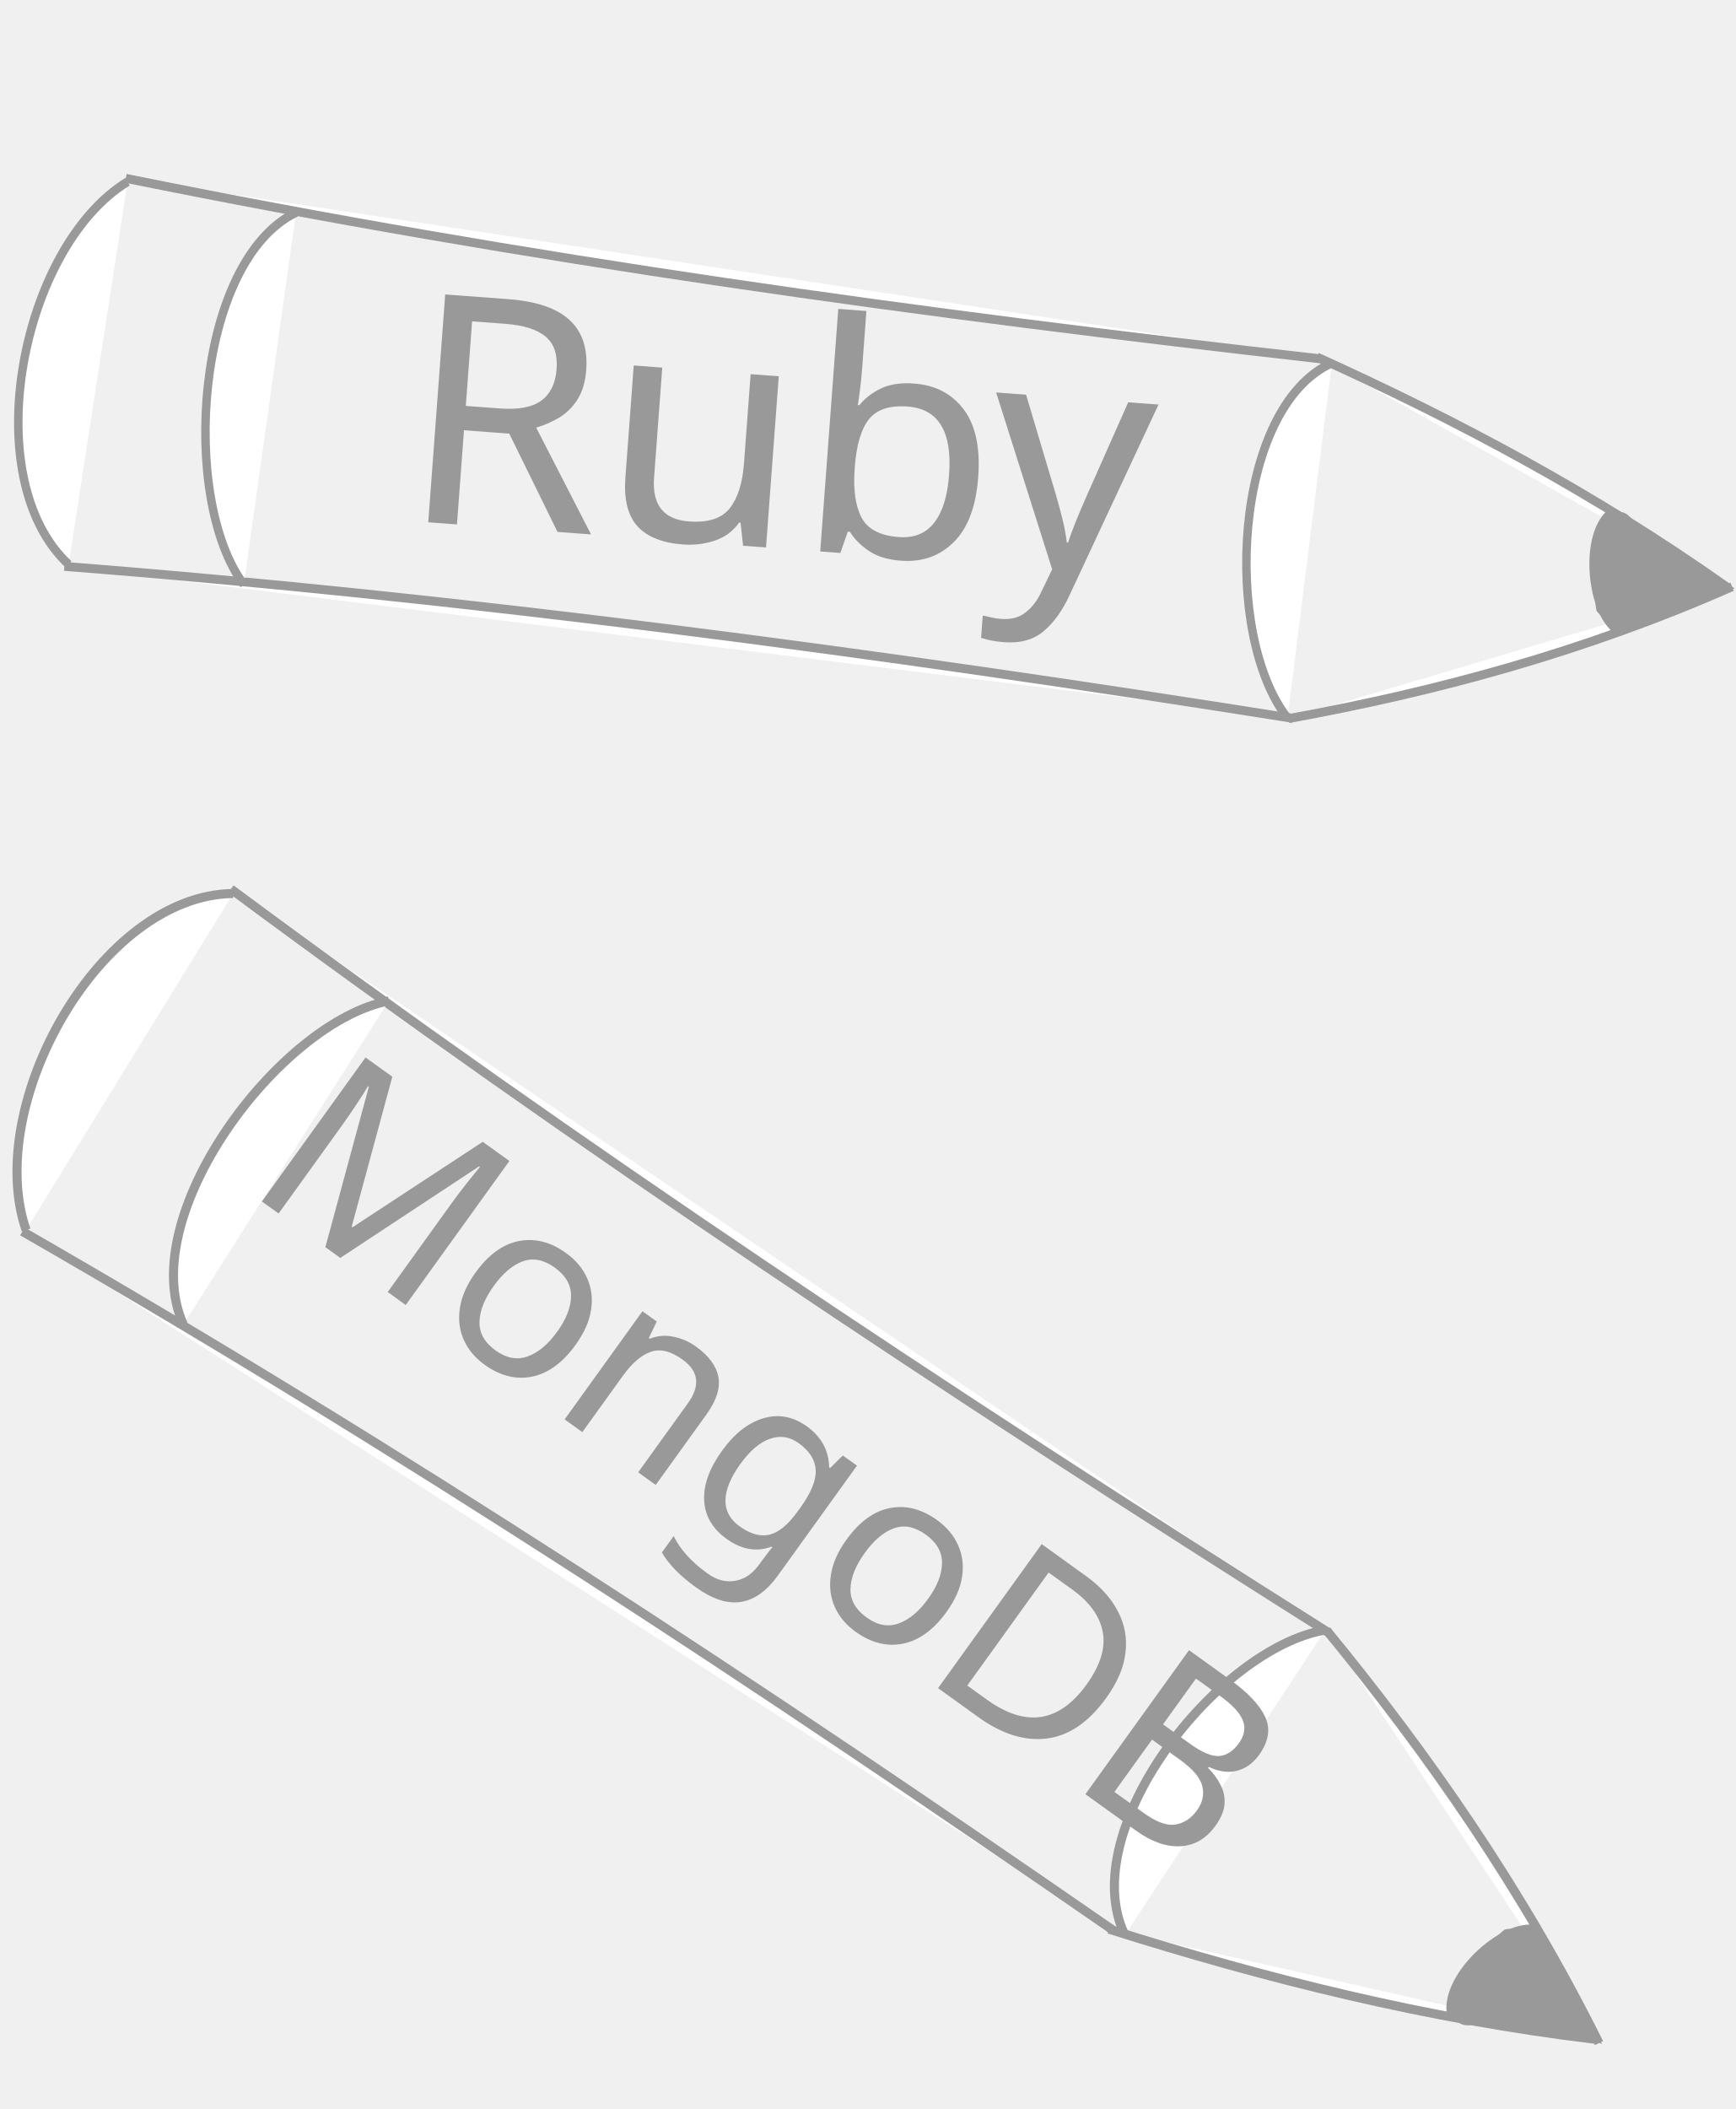
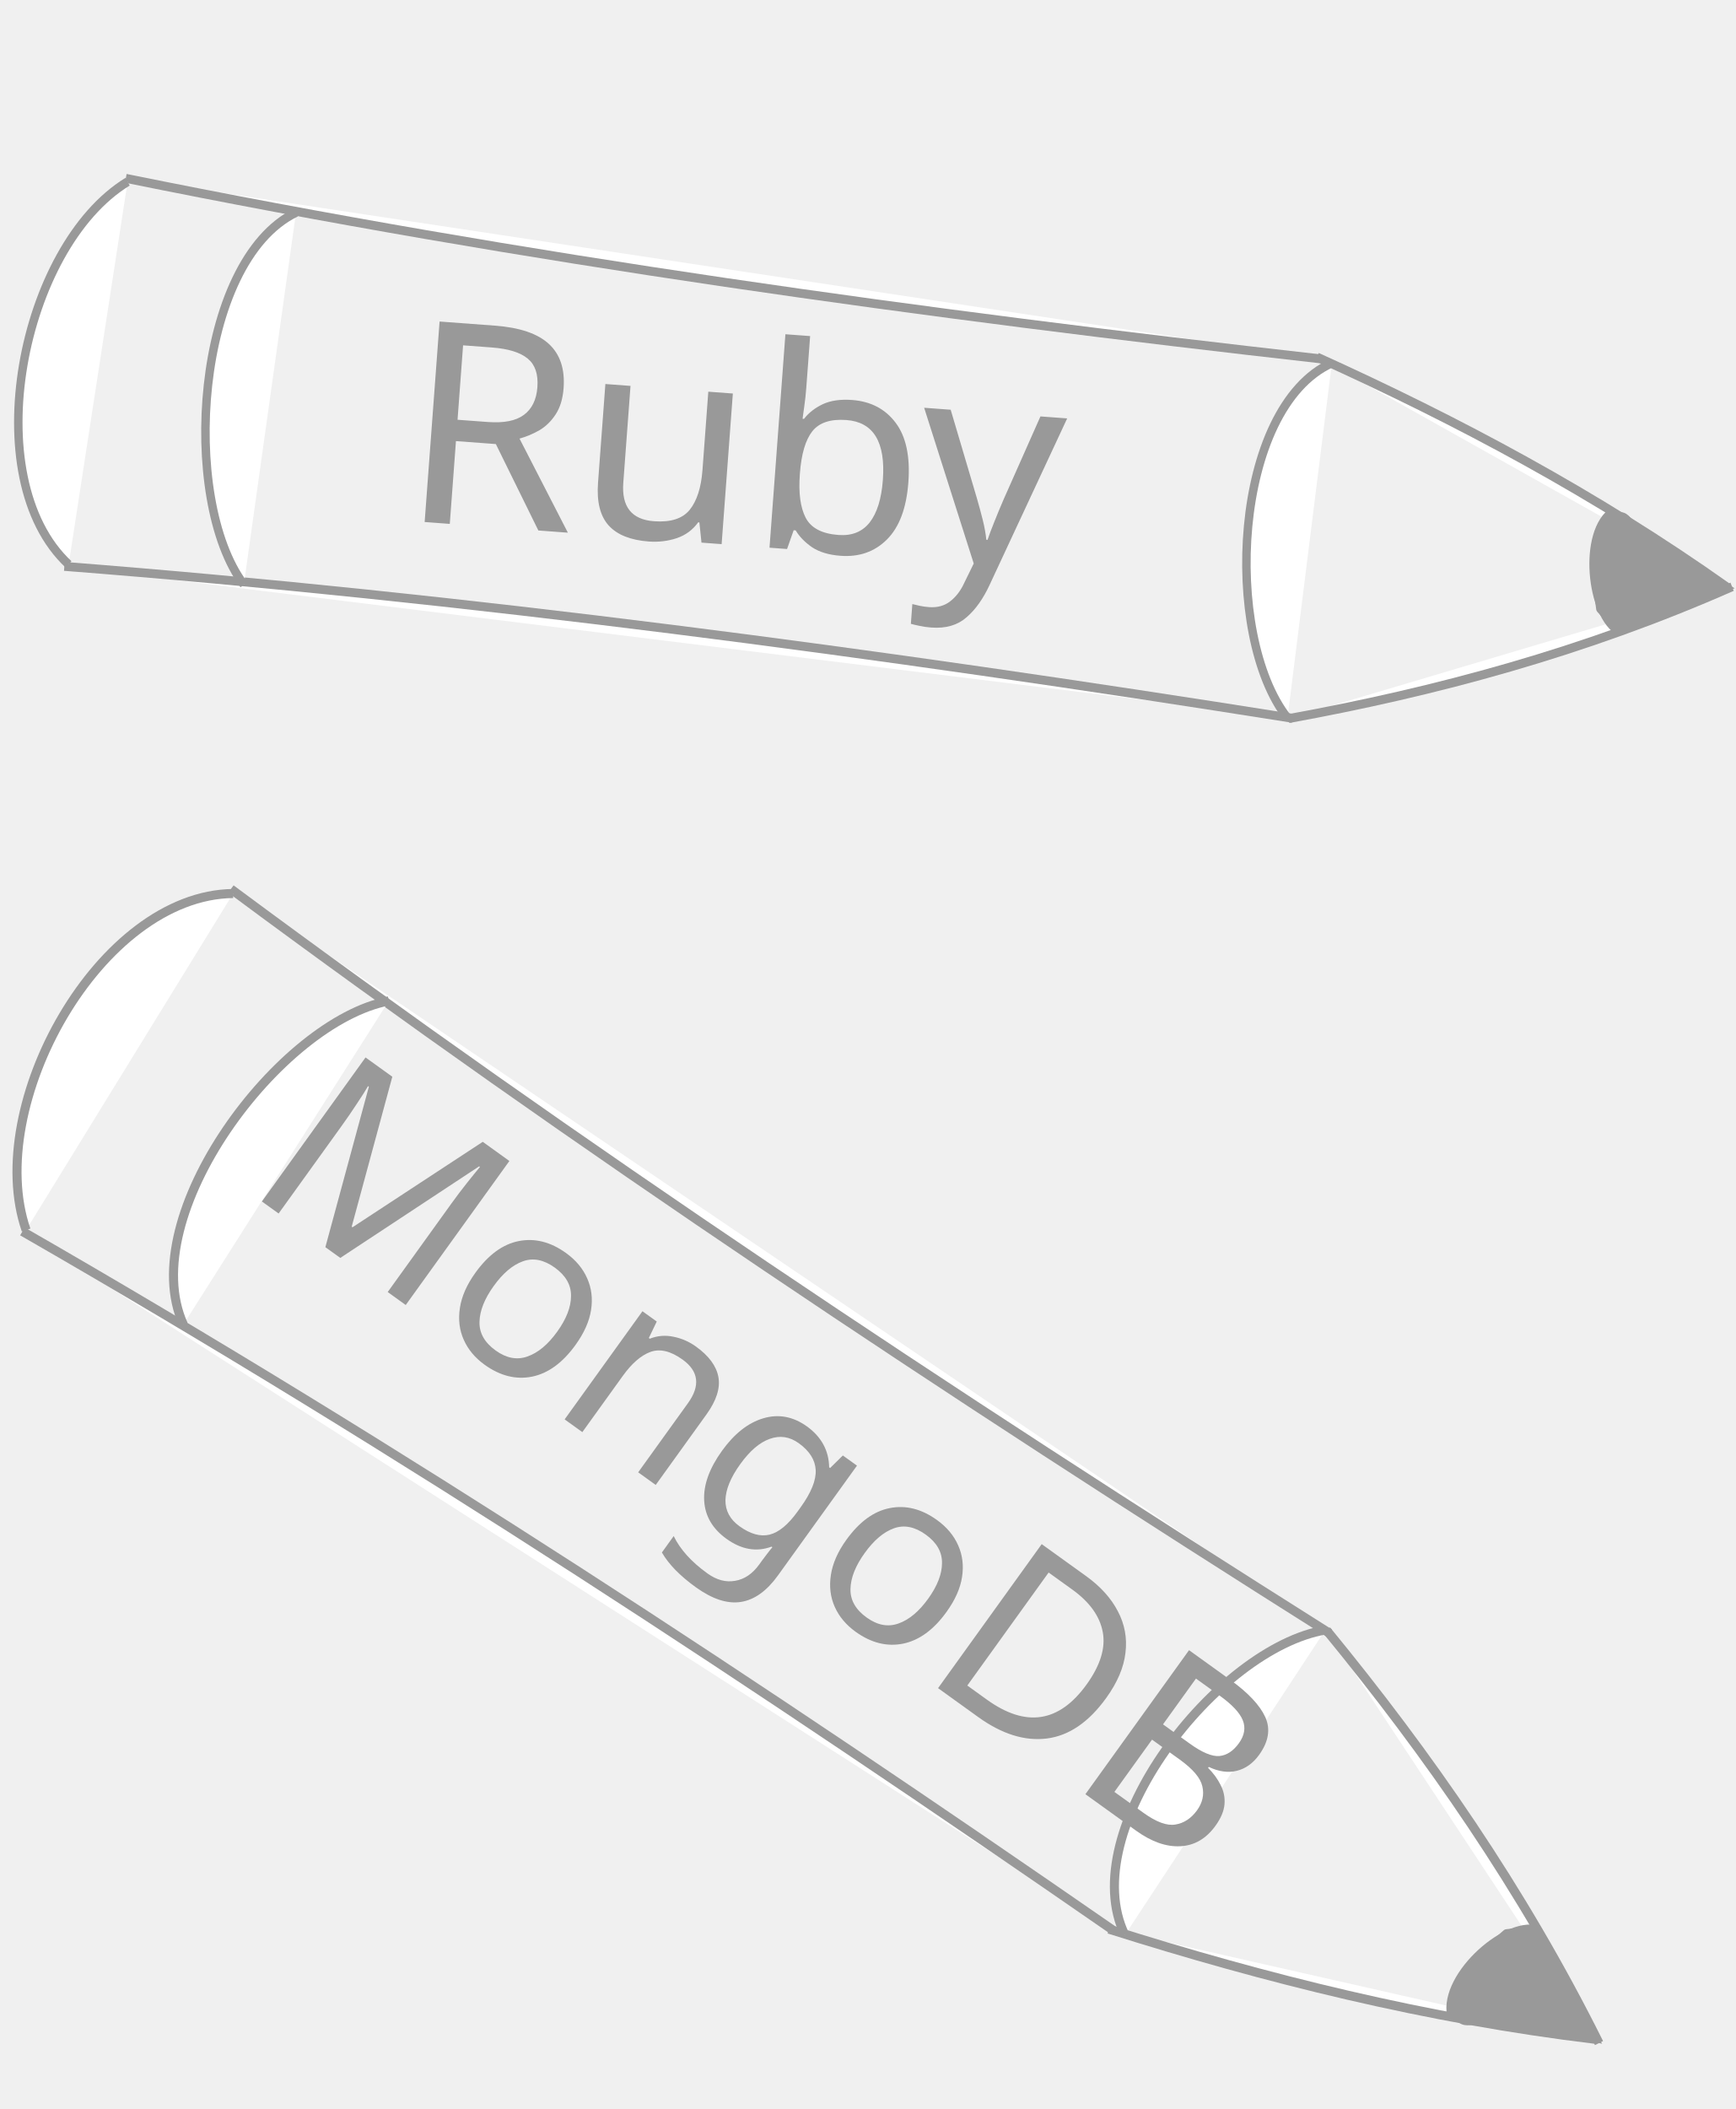
<svg xmlns="http://www.w3.org/2000/svg" width="38.263mm" height="46.489mm" viewBox="0 0 135.576 164.726" id="svg3415" version="1.1">
  <defs id="defs3417">
    <clipPath id="p.0">
      <path style="clip-rule:nonzero" d="m 0,0 200.892,0 0,105.304 L 0,105.304 0,0 Z" id="path5" />
    </clipPath>
    <clipPath id="p.0-1">
      <path style="clip-rule:nonzero" d="m 0,0 200.892,0 0,105.304 L 0,105.304 0,0 Z" id="path5-3" />
    </clipPath>
    <clipPath id="p.0-8">
      <path style="clip-rule:nonzero" d="m 0,0 200.892,0 0,105.304 L 0,105.304 0,0 Z" id="path5-9" />
    </clipPath>
    <clipPath id="clipPath6016">
      <path style="clip-rule:nonzero" d="m 0,0 200.892,0 0,105.304 L 0,105.304 0,0 Z" id="path6018" />
    </clipPath>
  </defs>
  <g id="layer1" transform="translate(-25.20271,-40.64362)">
    <g id="g3561" transform="translate(-13.13198,-6.565992)">
      <g transform="matrix(-0.5947199,-0.3019084,0.2866895,-0.6262905,212.2525,424.3411)" id="g3919">
        <g id="g3642">
          <g id="g3619-4">
            <g id="g3597-8">
              <g style="fill:#ffffff" transform="translate(254.3348,318.6701)" id="g7-9" clip-path="url(#p.0-8)">
                <path id="path9-9" d="m 0,0 200.892,0 0,105.304 -200.892,0 z" style="fill:#ffffff;fill-opacity:0;fill-rule:nonzero" />
                <path id="path11-2" d="M 60.228,87.103 C 104.459,71.33 149.79,56.305 196.396,43.978" style="fill:#ffffff;fill-opacity:0;fill-rule:evenodd" />
                <path id="path13-6" d="M 60.228,87.103 C 104.459,71.33 149.79,56.305 196.396,43.978" style="fill:#ffffff;fill-rule:evenodd;stroke:#999999;stroke-width:1;stroke-linecap:butt;stroke-linejoin:round" />
                <path id="path15-5" d="M 184.019,1.551 C 140.016,18.894 93.206,34.599 45.716,49.274" style="fill:#ffffff;fill-opacity:0;fill-rule:evenodd" />
                <path id="path17-9" d="M 184.019,1.551 C 140.016,18.894 93.206,34.599 45.716,49.274" style="fill:#ffffff;fill-rule:evenodd;stroke:#999999;stroke-width:1;stroke-linecap:butt;stroke-linejoin:round" />
                <path id="path19-6" d="M 5.281,85.171 C 17.883,70.946 31.784,59.285 46.115,49.045" style="fill:#ffffff;fill-opacity:0;fill-rule:evenodd" />
                <path id="path21-1" d="M 5.281,85.171 C 17.883,70.946 31.784,59.285 46.115,49.045" style="fill:#ffffff;fill-rule:evenodd;stroke:#999999;stroke-width:1;stroke-linecap:butt;stroke-linejoin:round" />
                <path id="path23-4" d="m 5.825,84.881 c 18.396,2.656 36.78,3.001 54.888,2.213" style="fill:#ffffff;fill-opacity:0;fill-rule:evenodd" />
                <path id="path25-1" d="m 5.825,84.881 c 18.396,2.656 36.78,3.001 54.888,2.213" style="fill:#ffffff;fill-rule:evenodd;stroke:#999999;stroke-width:1;stroke-linecap:butt;stroke-linejoin:round" />
                <path id="path27-9" d="m 46.26,49.046 c 10.995,5.058 20.963,28.583 12.59,38.216" style="fill:#ffffff;fill-opacity:0;fill-rule:evenodd" />
                <path id="path29-9" d="m 46.26,49.046 c 10.995,5.058 20.963,28.583 12.59,38.216" style="fill:#ffffff;fill-rule:evenodd;stroke:#999999;stroke-width:1;stroke-linecap:butt;stroke-linejoin:round" />
                <path id="path31-0" d="m 15.066,74.893 c 3.812,0 8.95,8.175 6.509,11.872" style="fill:#ffffff;fill-opacity:0;fill-rule:evenodd" />
                <path id="path33-0" d="m 15.066,74.893 c 3.812,0 8.95,8.175 6.509,11.872" style="fill:#ffffff;fill-rule:evenodd;stroke:#999999;stroke-width:1;stroke-linecap:butt;stroke-linejoin:round" />
                <path id="path35-3" d="m 6.341,84.771 8.806,-9.798 3.097,1.205 2.853,4.256 0.979,4.176 -0.572,1.766 z" style="fill:#ffffff;fill-rule:nonzero" />
                <path id="path37-2" d="m 6.341,84.771 8.806,-9.798 3.097,1.205 2.853,4.256 0.979,4.176 -0.572,1.766 z" style="fill:#ffffff;fill-rule:nonzero;stroke:#999999;stroke-width:1;stroke-linecap:butt;stroke-linejoin:round" />
                <path id="path39-2" d="m 164,8.937 c 10.995,5.339 20.963,30.168 12.59,40.335" style="fill:#ffffff;fill-opacity:0;fill-rule:evenodd" />
                <path id="path41-8" d="m 164,8.937 c 10.995,5.339 20.963,30.168 12.59,40.335" style="fill:#ffffff;fill-rule:evenodd;stroke:#999999;stroke-width:1;stroke-linecap:butt;stroke-linejoin:round" />
                <path id="path43-8" d="M 183.651,1.965 C 197.806,5.949 204.213,31.665 196.042,43.729" style="fill:#ffffff;fill-opacity:0;fill-rule:evenodd" />
                <path id="path45-6" d="M 183.651,1.965 C 197.806,5.949 204.213,31.665 196.042,43.729" style="fill:#ffffff;fill-rule:evenodd;stroke:#999999;stroke-width:1;stroke-linecap:butt;stroke-linejoin:round" />
              </g>
            </g>
          </g>
        </g>
        <g id="g3591" transform="translate(91.92388,-18.18275)">
          <path id="path3527" d="m 176.089,421.822 c -2.882,-0.325 -5.421,-0.627 -5.642,-0.672 -0.277,-0.056 0.793,-1.405 3.428,-4.323 4.123,-4.564 3.798,-4.36 5.686,-3.571 1.752,0.732 4.344,5.946 4.117,8.281 -0.073,0.754 -0.134,0.796 -1.214,0.834 -0.625,0.022 -3.494,-0.225 -6.376,-0.55 z" style="fill:#ffffff;fill-opacity:1" />
          <path id="path3529" d="m 175.927,421.815 c -2.971,-0.331 -5.508,-0.637 -5.638,-0.68 -0.21,-0.07 6.738,-8.005 7.329,-8.37 0.131,-0.081 0.771,0.035 1.424,0.257 1.053,0.359 1.339,0.635 2.542,2.458 1.412,2.139 2.242,4.54 2.094,6.058 -0.073,0.753 -0.135,0.796 -1.214,0.836 -0.625,0.023 -3.567,-0.228 -6.538,-0.559 z" style="fill:#ffffff;fill-opacity:1" />
          <path transform="matrix(1.110888,-0.3047859,0.2390668,0.8343974,-120.4392,121.7014)" d="m 181.512,427.33 -6.571,-2.962 -6.571,-2.962 5.85,-4.21 5.85,-4.21 0.721,7.172 z" id="path3561" style="fill:#999999;fill-opacity:1" />
          <ellipse transform="matrix(0.9450679,-0.326874,0.3554612,0.934691,0,0)" ry="5.951" rx="2.739" cy="454.72" cx="20.464" id="path3565" style="fill:#999999;fill-opacity:1" />
        </g>
      </g>
-       <text xml:space="preserve" style="font-style:normal;font-variant:normal;font-weight:normal;font-stretch:normal;font-size:25px;line-height:125%;font-family:'Coming Soon';-inkscape-font-specification:'Coming Soon';letter-spacing:0px;word-spacing:0px;fill:#999999;fill-opacity:1;stroke:none;stroke-width:1px;stroke-linecap:butt;stroke-linejoin:miter;stroke-opacity:1" x="75.701" y="82.432" id="text5824" transform="matrix(0.9972391,0.07425701,-0.07425702,0.9972391,0,0)">
+       <text xml:space="preserve" style="font-style:normal;font-variant:normal;font-weight:normal;font-stretch:normal;font-size:22px;line-height:125%;font-family:'Coming Soon';-inkscape-font-specification:'Coming Soon';letter-spacing:0px;word-spacing:0px;fill:#999999;fill-opacity:1;stroke:none;stroke-width:1px;stroke-linecap:butt;stroke-linejoin:miter;stroke-opacity:1" x="75.701" y="82.432" id="text5824" transform="matrix(0.9972391,0.07425701,-0.07425702,0.9972391,0,0)">
        <tspan id="tspan5826" x="75.701" y="82.432" style="fill:#999999;fill-opacity:1">Ruby</tspan>
      </text>
    </g>
    <g id="g3594" transform="matrix(0.9977909,-0.0664321,0.0664321,0.9977909,-22.41875,16.81333)">
      <g transform="matrix(-0.6703448,-0.229303,-0.229303,0.6703448,426.5905,-16.71971)" id="g5944">
        <g id="g5946">
          <g id="g5948">
            <g id="g5950">
              <g style="fill:#ffffff" transform="translate(254.3348,318.6701)" id="g5952" clip-path="url(#p.0-8)">
                <path id="path5954" d="m 0,0 200.892,0 0,105.304 -200.892,0 z" style="fill:#ffffff;fill-opacity:0;fill-rule:nonzero" />
                <path id="path5956" d="M 60.228,87.103 C 104.459,71.33 149.79,56.305 196.396,43.978" style="fill:#ffffff;fill-opacity:0;fill-rule:evenodd" />
                <path id="path5958" d="M 60.228,87.103 C 104.459,71.33 149.79,56.305 196.396,43.978" style="fill:#ffffff;fill-rule:evenodd;stroke:#999999;stroke-width:1;stroke-linecap:butt;stroke-linejoin:round" />
                <path id="path5960" d="M 184.019,1.551 C 140.016,18.894 93.206,34.599 45.716,49.274" style="fill:#ffffff;fill-opacity:0;fill-rule:evenodd" />
                <path id="path5962" d="M 184.019,1.551 C 140.016,18.894 93.206,34.599 45.716,49.274" style="fill:#ffffff;fill-rule:evenodd;stroke:#999999;stroke-width:1;stroke-linecap:butt;stroke-linejoin:round" />
                <path id="path5964" d="M 5.281,85.171 C 17.883,70.946 31.784,59.285 46.115,49.045" style="fill:#ffffff;fill-opacity:0;fill-rule:evenodd" />
                <path id="path5966" d="M 5.281,85.171 C 17.883,70.946 31.784,59.285 46.115,49.045" style="fill:#ffffff;fill-rule:evenodd;stroke:#999999;stroke-width:1;stroke-linecap:butt;stroke-linejoin:round" />
                <path id="path5968" d="m 5.825,84.881 c 18.396,2.656 36.78,3.001 54.888,2.213" style="fill:#ffffff;fill-opacity:0;fill-rule:evenodd" />
                <path id="path5970" d="m 5.825,84.881 c 18.396,2.656 36.78,3.001 54.888,2.213" style="fill:#ffffff;fill-rule:evenodd;stroke:#999999;stroke-width:1;stroke-linecap:butt;stroke-linejoin:round" />
                <path id="path5972" d="m 46.26,49.046 c 10.995,5.058 20.963,28.583 12.59,38.216" style="fill:#ffffff;fill-opacity:0;fill-rule:evenodd" />
                <path id="path5974" d="m 46.26,49.046 c 10.995,5.058 20.963,28.583 12.59,38.216" style="fill:#ffffff;fill-rule:evenodd;stroke:#999999;stroke-width:1;stroke-linecap:butt;stroke-linejoin:round" />
                <path id="path5976" d="m 15.066,74.893 c 3.812,0 8.95,8.175 6.509,11.872" style="fill:#ffffff;fill-opacity:0;fill-rule:evenodd" />
                <path id="path5978" d="m 15.066,74.893 c 3.812,0 8.95,8.175 6.509,11.872" style="fill:#ffffff;fill-rule:evenodd;stroke:#999999;stroke-width:1;stroke-linecap:butt;stroke-linejoin:round" />
                <path id="path5980" d="m 6.341,84.771 8.806,-9.798 3.097,1.205 2.853,4.256 0.979,4.176 -0.572,1.766 z" style="fill:#ffffff;fill-rule:nonzero" />
                <path id="path5982" d="m 6.341,84.771 8.806,-9.798 3.097,1.205 2.853,4.256 0.979,4.176 -0.572,1.766 z" style="fill:#ffffff;fill-rule:nonzero;stroke:#999999;stroke-width:1;stroke-linecap:butt;stroke-linejoin:round" />
                <path id="path5984" d="m 164,8.937 c 10.995,5.339 20.963,30.168 12.59,40.335" style="fill:#ffffff;fill-opacity:0;fill-rule:evenodd" />
                <path id="path5986" d="m 164,8.937 c 10.995,5.339 20.963,30.168 12.59,40.335" style="fill:#ffffff;fill-rule:evenodd;stroke:#999999;stroke-width:1;stroke-linecap:butt;stroke-linejoin:round" />
                <path id="path5988" d="M 183.651,1.965 C 197.806,5.949 204.213,31.665 196.042,43.729" style="fill:#ffffff;fill-opacity:0;fill-rule:evenodd" />
                <path id="path5990" d="M 183.651,1.965 C 197.806,5.949 204.213,31.665 196.042,43.729" style="fill:#ffffff;fill-rule:evenodd;stroke:#999999;stroke-width:1;stroke-linecap:butt;stroke-linejoin:round" />
              </g>
            </g>
          </g>
        </g>
        <g id="g5992" transform="translate(91.92388,-18.18275)">
          <path id="path5994" d="m 176.089,421.822 c -2.882,-0.325 -5.421,-0.627 -5.642,-0.672 -0.277,-0.056 0.793,-1.405 3.428,-4.323 4.123,-4.564 3.798,-4.36 5.686,-3.571 1.752,0.732 4.344,5.946 4.117,8.281 -0.073,0.754 -0.134,0.796 -1.214,0.834 -0.625,0.022 -3.494,-0.225 -6.376,-0.55 z" style="fill:#ffffff;fill-opacity:1" />
          <path id="path5996" d="m 175.927,421.815 c -2.971,-0.331 -5.508,-0.637 -5.638,-0.68 -0.21,-0.07 6.738,-8.005 7.329,-8.37 0.131,-0.081 0.771,0.035 1.424,0.257 1.053,0.359 1.339,0.635 2.542,2.458 1.412,2.139 2.242,4.54 2.094,6.058 -0.073,0.753 -0.135,0.796 -1.214,0.836 -0.625,0.023 -3.567,-0.228 -6.538,-0.559 z" style="fill:#ffffff;fill-opacity:1" />
          <path transform="matrix(1.110888,-0.3047859,0.2390668,0.8343974,-120.4392,121.7014)" d="m 181.512,427.33 -6.571,-2.962 -6.571,-2.962 5.85,-4.21 5.85,-4.21 0.721,7.172 z" id="path5998" style="fill:#999999;fill-opacity:1" />
          <ellipse transform="matrix(0.9450679,-0.326874,0.3554612,0.934691,0,0)" ry="5.951" rx="2.739" cy="454.72" cx="20.464" id="ellipse6000" style="fill:#999999;fill-opacity:1" />
        </g>
      </g>
      <text xml:space="preserve" style="font-style:normal;font-variant:normal;font-weight:normal;font-stretch:normal;font-size:19.425px;line-height:125%;font-family:'Coming Soon';-inkscape-font-specification:'Coming Soon';letter-spacing:0px;word-spacing:0px;fill:#999999;fill-opacity:1;stroke:none;stroke-width:1px;stroke-linecap:butt;stroke-linejoin:miter;stroke-opacity:1" x="122.102" y="55.741" id="text6002" transform="matrix(0.7710504,0.6367742,-0.6367742,0.7710504,0,0)">
        <tspan id="tspan6004" x="122.102" y="55.741" style="fill:#999999;fill-opacity:1">MongoDB</tspan>
      </text>
    </g>
  </g>
</svg>
